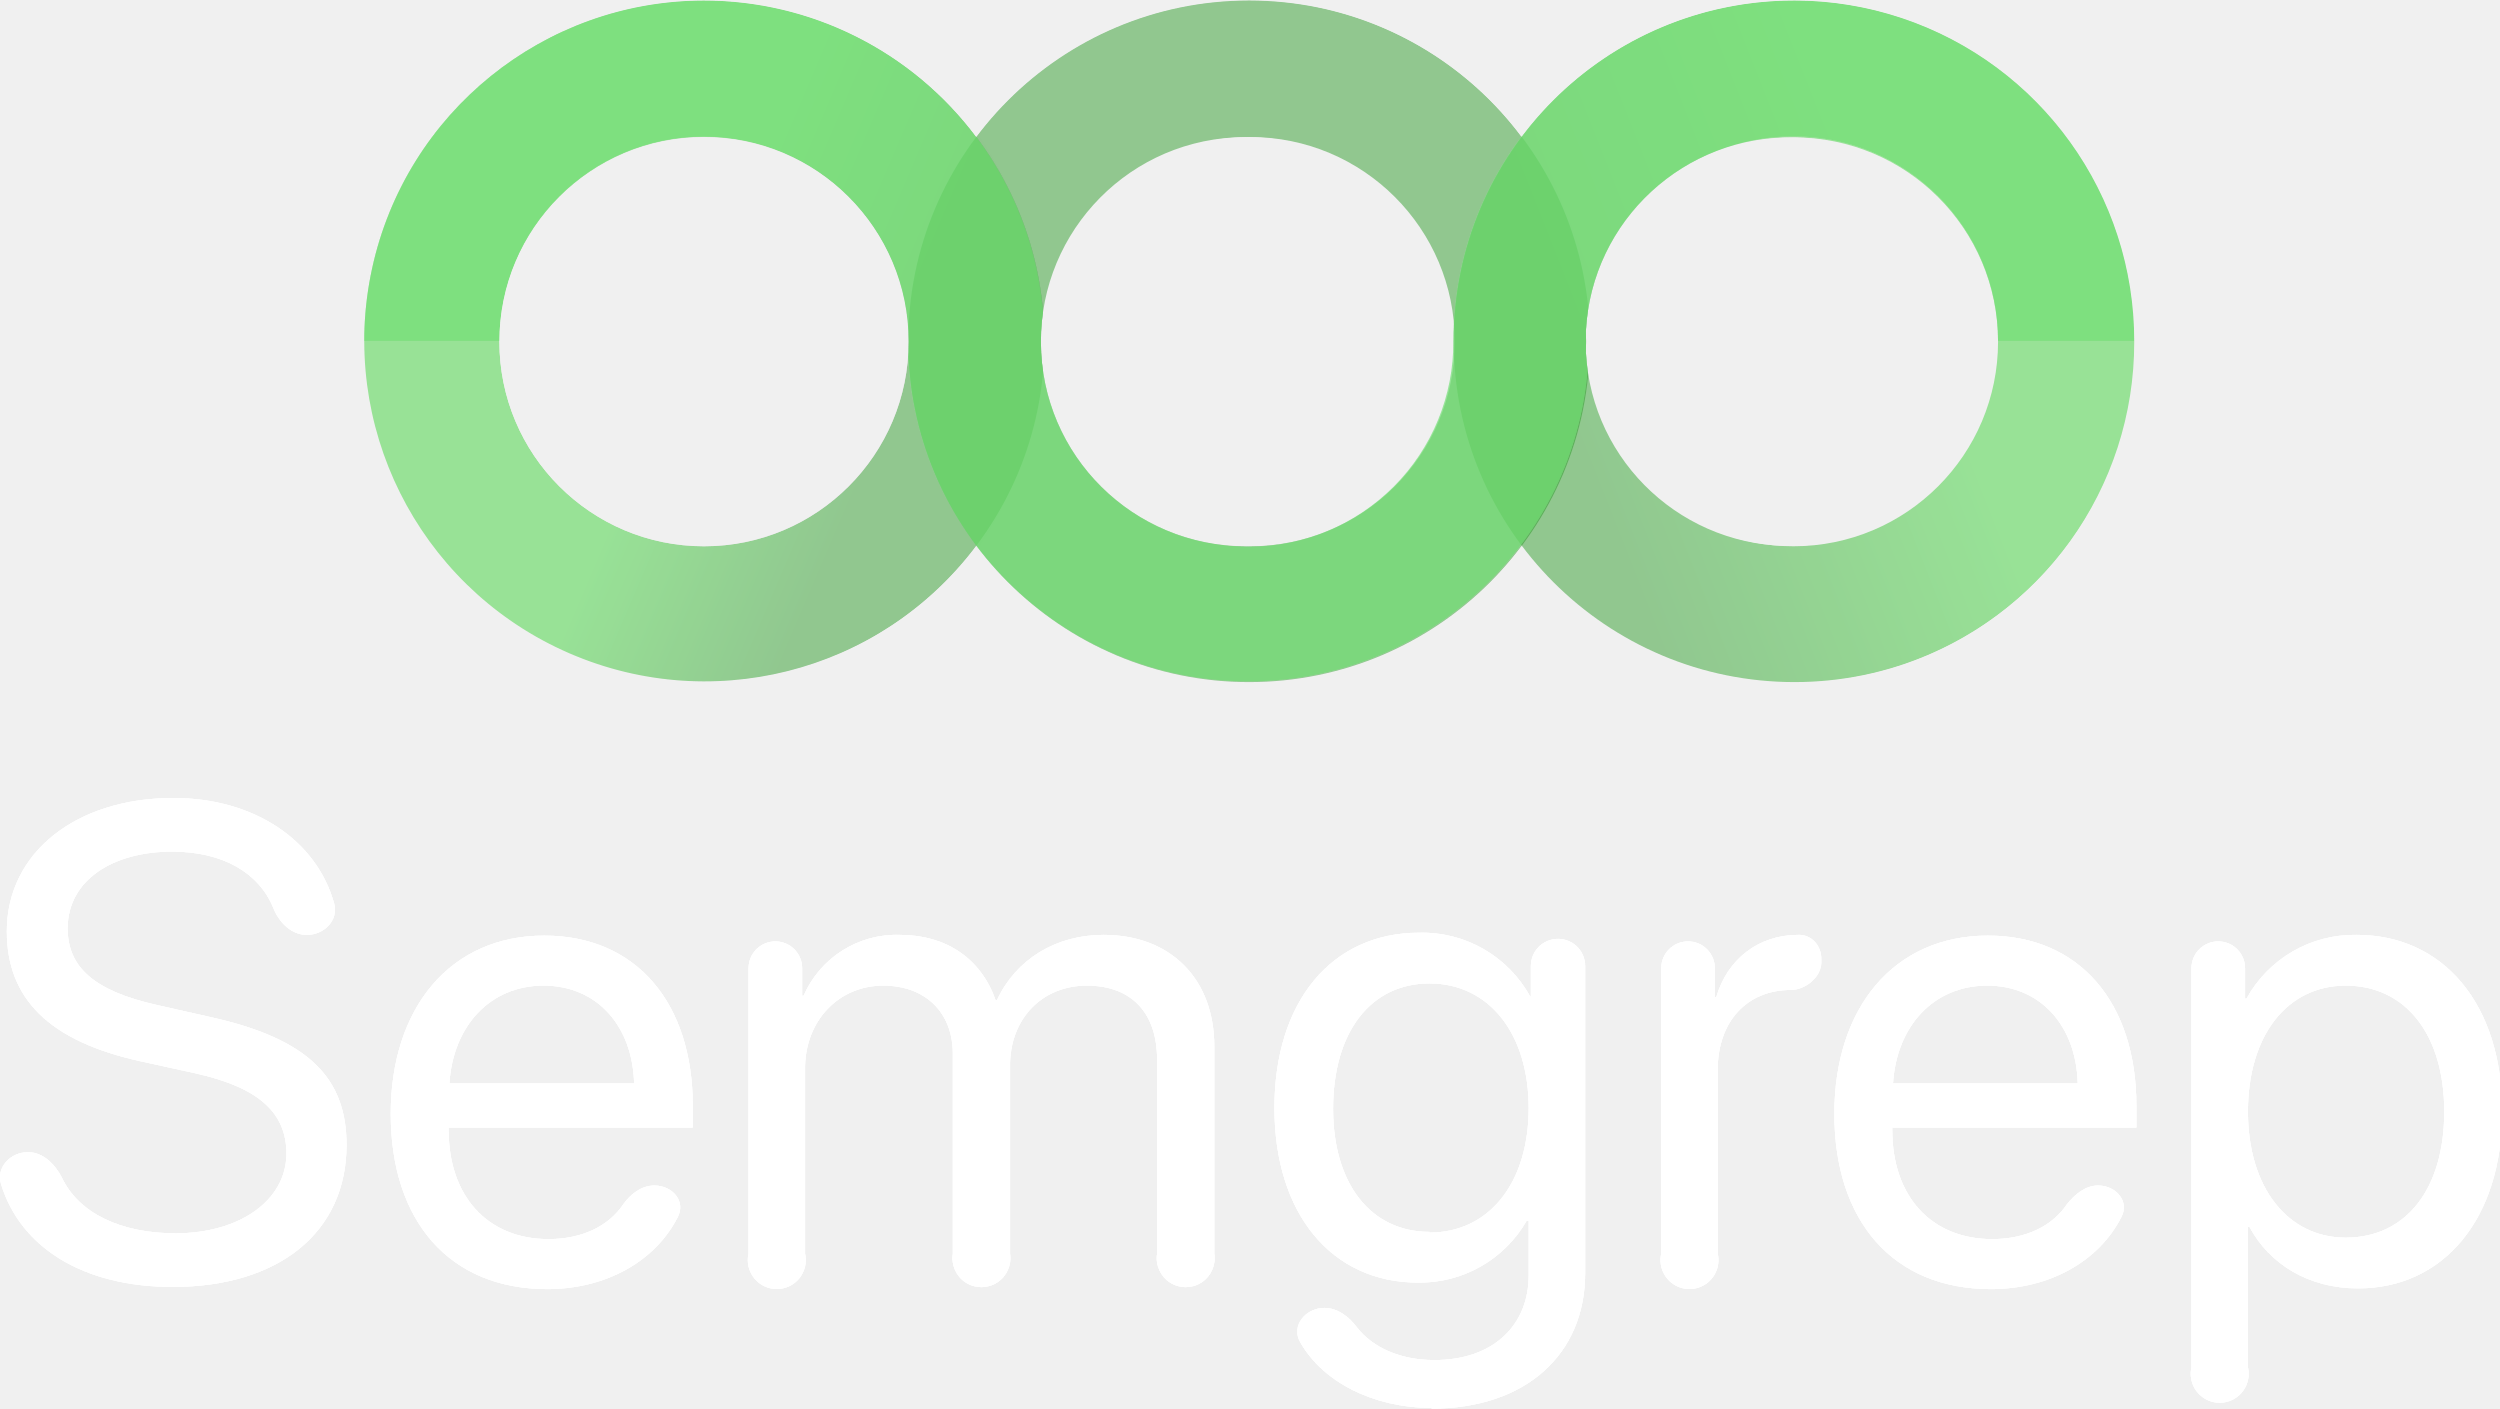
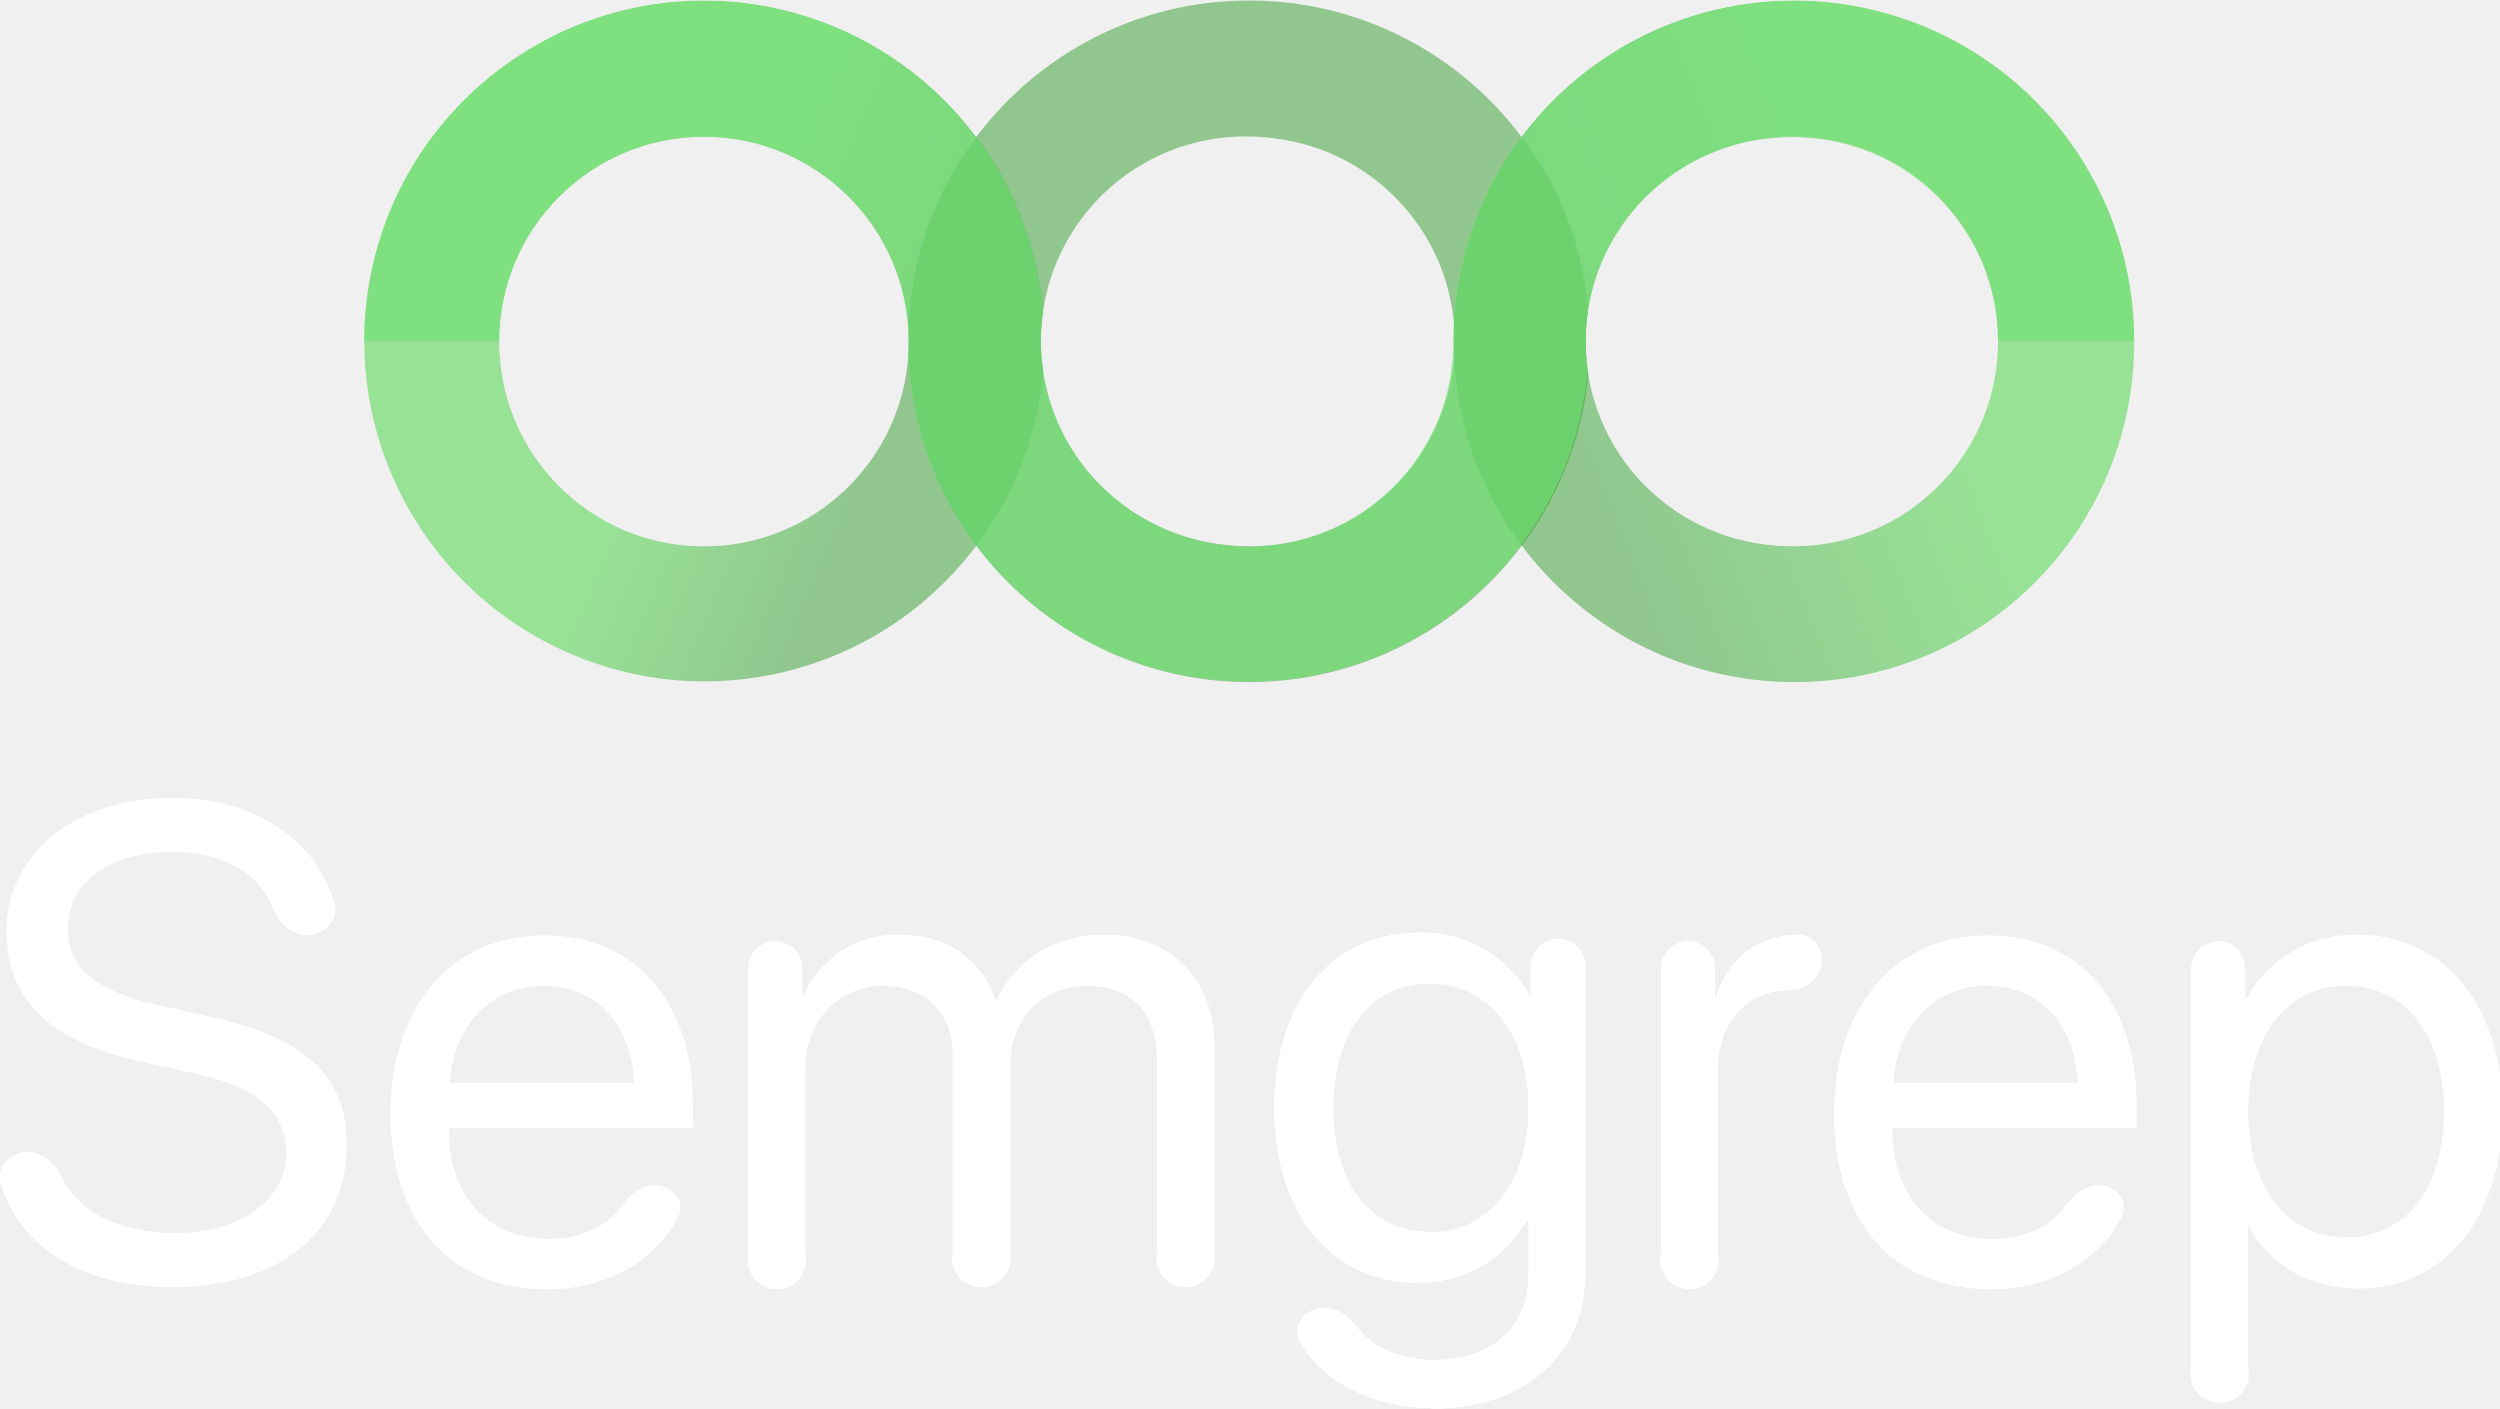
- <svg xmlns="http://www.w3.org/2000/svg" fill="none" version="1.1" viewBox="0 0 497 280" id="svg270">
-   <path d="m 69.6,47.1 a 28.25,28.25 0 1 0 56.5,0 28.25,28.25 0 0 0 -56.5,0 z M 97.8,0 a 47.05,47.05 0 1 0 0,94.1 47.05,47.05 0 0 0 0,-94.1 z" clip-rule="evenodd" fill="url(#c)" fill-rule="evenodd" id="path185" style="fill:url(#c);filter:url(#b)" transform="matrix(1.44,0,0,1.44,-0.947,0.096)" mask="url(#mask574)" />
-   <path d="m 220,47.1 a 28.25,28.25 0 1 0 56.5,0 28.2,28.2 0 0 0 -56.4,0 z M 248.4,0 a 47.05,47.05 0 1 0 0,94.1 47.05,47.05 0 0 0 0,-94.1 z" clip-rule="evenodd" fill="url(#d)" fill-rule="evenodd" id="path189" style="fill:url(#d)" transform="matrix(1.44,0,0,1.44,-0.947,0.096)" mask="url(#mask555)" />
-   <path d="m 145,47.1 a 28.25,28.25 0 1 0 56.5,0 28.25,28.25 0 0 0 -56.5,0 z M 173.1,0 a 47.05,47.05 0 1 0 0,94.1 47.05,47.05 0 0 0 0,-94.1 z" clip-rule="evenodd" fill="#1e961b" fill-rule="evenodd" id="path191" transform="matrix(1.44,0,0,1.44,-0.947,0.096)" mask="url(#mask549)" />
-   <path d="M 173,75.4 A 28.2,28.2 0 0 1 144.8,47 a 47,47 0 1 0 -94,0 h 18.8 a 28.2,28.2 0 1 1 56.4,0 47,47 0 1 0 94,0 28.25,28.25 0 1 1 56.5,0 h 18.8 a 47,47 0 1 0 -94,0 28.2,28.2 0 0 1 -28.3,28.4 z" fill="#f2f8ff" id="path193" transform="matrix(1.44,0,0,1.44,-0.947,0.096)" mask="url(#mask543)" />
-   <path d="M 173,75.4 A 28.2,28.2 0 0 1 144.8,47 a 47,47 0 1 0 -94,0 h 18.8 a 28.2,28.2 0 1 1 56.4,0 47,47 0 1 0 94,0 28.25,28.25 0 1 1 56.5,0 h 18.8 a 47,47 0 1 0 -94,0 28.2,28.2 0 0 1 -28.3,28.4 z" fill="#2ed02a" id="path195" transform="matrix(1.44,0,0,1.44,-0.947,0.096)" mask="url(#mask537)" />
-   <path d="m 5.533,229.056 c -3.456,0 -6.336,3.024 -5.328,6.336 3.888,12.672 16.416,20.448 34.128,20.448 21.024,0 34.56,-10.8 34.56,-28.224 0,-13.392 -7.632,-21.168 -27.36,-25.488 l -10.224,-2.304 c -12.96,-2.88 -17.856,-7.776 -17.856,-15.264 0,-9.648 9.072,-15.264 20.736,-15.264 10.08,0 17.28,4.176 20.16,11.232 1.152,2.88 3.6,5.328 6.624,5.328 3.456,0 6.336,-2.88 5.472,-6.192 -3.456,-12.528 -15.84,-21.024 -31.968,-21.024 -19.44,0 -33.12,10.944 -33.12,26.496 0,13.248 8.208,21.888 26.928,25.92 l 10.512,2.304 c 12.96,2.88 18.144,8.064 18.144,15.984 0,9.216 -9.216,15.84 -22.032,15.84 -10.944,0 -19.296,-4.032 -22.608,-11.088 -1.44,-2.736 -3.744,-5.04 -6.768,-5.04 z" fill="#0974d7" id="path199" style="stroke-width:1.44;fill:#ffffff;fill-opacity:1" />
-   <path d="m 5.533,229.056 c -3.456,0 -6.336,3.024 -5.328,6.336 3.888,12.672 16.416,20.448 34.128,20.448 21.024,0 34.56,-10.8 34.56,-28.224 0,-13.392 -7.632,-21.168 -27.36,-25.488 l -10.224,-2.304 c -12.96,-2.88 -17.856,-7.776 -17.856,-15.264 0,-9.648 9.072,-15.264 20.736,-15.264 10.08,0 17.28,4.176 20.16,11.232 1.152,2.88 3.6,5.328 6.624,5.328 3.456,0 6.336,-2.88 5.472,-6.192 -3.456,-12.528 -15.84,-21.024 -31.968,-21.024 -19.44,0 -33.12,10.944 -33.12,26.496 0,13.248 8.208,21.888 26.928,25.92 l 10.512,2.304 c 12.96,2.88 18.144,8.064 18.144,15.984 0,9.216 -9.216,15.84 -22.032,15.84 -10.944,0 -19.296,-4.032 -22.608,-11.088 -1.44,-2.736 -3.744,-5.04 -6.768,-5.04 z" fill="#f2f8ff" id="path201" style="stroke-width:1.44;fill:#ffffff;fill-opacity:1" />
-   <path d="m 5.533,229.056 c -3.456,0 -6.336,3.024 -5.328,6.336 3.888,12.672 16.416,20.448 34.128,20.448 21.024,0 34.56,-10.8 34.56,-28.224 0,-13.392 -7.632,-21.168 -27.36,-25.488 l -10.224,-2.304 c -12.96,-2.88 -17.856,-7.776 -17.856,-15.264 0,-9.648 9.072,-15.264 20.736,-15.264 10.08,0 17.28,4.176 20.16,11.232 1.152,2.88 3.6,5.328 6.624,5.328 3.456,0 6.336,-2.88 5.472,-6.192 -3.456,-12.528 -15.84,-21.024 -31.968,-21.024 -19.44,0 -33.12,10.944 -33.12,26.496 0,13.248 8.208,21.888 26.928,25.92 l 10.512,2.304 c 12.96,2.88 18.144,8.064 18.144,15.984 0,9.216 -9.216,15.84 -22.032,15.84 -10.944,0 -19.296,-4.032 -22.608,-11.088 -1.44,-2.736 -3.744,-5.04 -6.768,-5.04 z" fill="#29343d" id="path203" style="stroke-width:1.44;fill:#ffffff;fill-opacity:1" />
-   <path d="m 108.061,195.936 c 10.656,0 17.712,8.064 18,19.44 h -36.72 c 0.72,-11.376 8.064,-19.44 18.72,-19.44 z m 22.032,39.744 c -2.592,0 -4.752,1.728 -6.192,3.744 -2.88,4.32 -8.208,6.912 -14.832,6.912 -12.24,0 -19.872,-8.64 -19.872,-21.6 v -0.576 h 48.528 v -4.32 c 0,-20.448 -11.232,-33.84 -29.52,-33.84 -18.72,0 -30.528,14.4 -30.528,35.424 0,21.312 11.664,34.848 31.104,34.848 11.952,0 21.6,-5.76 25.92,-14.256 1.728,-3.168 -1.008,-6.336 -4.608,-6.336 z" fill="#0974d7" id="path205" style="stroke-width:1.44;fill:#ffffff;fill-opacity:1" />
-   <path d="m 108.061,195.936 c 10.656,0 17.712,8.064 18,19.44 h -36.72 c 0.72,-11.376 8.064,-19.44 18.72,-19.44 z m 22.032,39.744 c -2.592,0 -4.752,1.728 -6.192,3.744 -2.88,4.32 -8.208,6.912 -14.832,6.912 -12.24,0 -19.872,-8.64 -19.872,-21.6 v -0.576 h 48.528 v -4.32 c 0,-20.448 -11.232,-33.84 -29.52,-33.84 -18.72,0 -30.528,14.4 -30.528,35.424 0,21.312 11.664,34.848 31.104,34.848 11.952,0 21.6,-5.76 25.92,-14.256 1.728,-3.168 -1.008,-6.336 -4.608,-6.336 z" fill="#f2f8ff" id="path207" style="stroke-width:1.44;fill:#ffffff;fill-opacity:1" />
-   <path d="m 108.061,195.936 c 10.656,0 17.712,8.064 18,19.44 h -36.72 c 0.72,-11.376 8.064,-19.44 18.72,-19.44 z m 22.032,39.744 c -2.592,0 -4.752,1.728 -6.192,3.744 -2.88,4.32 -8.208,6.912 -14.832,6.912 -12.24,0 -19.872,-8.64 -19.872,-21.6 v -0.576 h 48.528 v -4.32 c 0,-20.448 -11.232,-33.84 -29.52,-33.84 -18.72,0 -30.528,14.4 -30.528,35.424 0,21.312 11.664,34.848 31.104,34.848 11.952,0 21.6,-5.76 25.92,-14.256 1.728,-3.168 -1.008,-6.336 -4.608,-6.336 z" fill="#29343d" id="path209" style="stroke-width:1.44;fill:#ffffff;fill-opacity:1" />
-   <path d="m 148.813,249.216 a 5.76,5.76 0 1 0 11.232,0 v -36.864 c 0,-9.36 6.624,-16.416 15.552,-16.416 8.352,0 13.824,5.328 13.824,13.536 v 39.744 a 5.76,5.76 0 1 0 11.376,0 v -37.44 c 0,-9.216 6.336,-15.84 15.264,-15.84 8.928,0 13.968,5.472 13.968,14.688 v 38.592 a 5.76,5.76 0 1 0 11.376,0 v -41.184 c 0,-13.392 -8.64,-22.176 -22.032,-22.176 -9.504,0 -17.424,4.896 -21.168,12.96 h -0.288 c -2.88,-8.208 -9.792,-12.96 -19.008,-12.96 a 20.16,20.16 0 0 0 -19.152,12.096 h -0.288 v -5.472 a 5.328,5.328 0 0 0 -10.656,0 z" fill="#0974d7" id="path211" style="stroke-width:1.44;fill:#ffffff;fill-opacity:1" />
-   <path d="m 148.813,249.216 a 5.76,5.76 0 1 0 11.232,0 v -36.864 c 0,-9.36 6.624,-16.416 15.552,-16.416 8.352,0 13.824,5.328 13.824,13.536 v 39.744 a 5.76,5.76 0 1 0 11.376,0 v -37.44 c 0,-9.216 6.336,-15.84 15.264,-15.84 8.928,0 13.968,5.472 13.968,14.688 v 38.592 a 5.76,5.76 0 1 0 11.376,0 v -41.184 c 0,-13.392 -8.64,-22.176 -22.032,-22.176 -9.504,0 -17.424,4.896 -21.168,12.96 h -0.288 c -2.88,-8.208 -9.792,-12.96 -19.008,-12.96 a 20.16,20.16 0 0 0 -19.152,12.096 h -0.288 v -5.472 a 5.328,5.328 0 0 0 -10.656,0 z" fill="#f2f8ff" id="path213" style="stroke-width:1.44;fill:#ffffff;fill-opacity:1" />
-   <path d="m 148.813,249.216 a 5.76,5.76 0 1 0 11.232,0 v -36.864 c 0,-9.36 6.624,-16.416 15.552,-16.416 8.352,0 13.824,5.328 13.824,13.536 v 39.744 a 5.76,5.76 0 1 0 11.376,0 v -37.44 c 0,-9.216 6.336,-15.84 15.264,-15.84 8.928,0 13.968,5.472 13.968,14.688 v 38.592 a 5.76,5.76 0 1 0 11.376,0 v -41.184 c 0,-13.392 -8.64,-22.176 -22.032,-22.176 -9.504,0 -17.424,4.896 -21.168,12.96 h -0.288 c -2.88,-8.208 -9.792,-12.96 -19.008,-12.96 a 20.16,20.16 0 0 0 -19.152,12.096 h -0.288 v -5.472 a 5.328,5.328 0 0 0 -10.656,0 z" fill="#29343d" id="path215" style="stroke-width:1.44;fill:#ffffff;fill-opacity:1" />
-   <path d="m 284.173,244.896 c -11.52,0 -19.152,-9.36 -19.152,-24.48 0,-15.264 7.488,-24.912 19.152,-24.912 11.808,0 19.728,9.936 19.728,24.768 0,14.976 -7.92,24.768 -19.728,24.768 z m 0.432,35.136 c 18.72,0 30.528,-10.8 30.528,-26.928 v -61.056 a 5.4,5.4 0 0 0 -10.8,0 v 6.048 h -0.144 a 24.48,24.48 0 0 0 -22.032,-12.672 c -17.424,0 -28.8,13.68 -28.8,34.848 0,21.024 11.376,34.704 28.512,34.704 a 24.48,24.48 0 0 0 21.6,-12.24 h 0.432 v 10.8 c 0,10.08 -7.2,16.848 -18.72,16.848 -6.768,0 -12.24,-2.448 -15.408,-6.48 -1.584,-2.16 -3.888,-3.888 -6.48,-3.888 -3.744,0 -6.768,3.6 -4.752,6.912 4.464,7.776 14.4,12.96 26.064,12.96 z" fill="#0974d7" id="path217" style="stroke-width:1.44;fill:#ffffff;fill-opacity:1" />
-   <path d="m 284.173,244.896 c -11.52,0 -19.152,-9.36 -19.152,-24.48 0,-15.264 7.488,-24.912 19.152,-24.912 11.808,0 19.728,9.936 19.728,24.768 0,14.976 -7.92,24.768 -19.728,24.768 z m 0.432,35.136 c 18.72,0 30.528,-10.8 30.528,-26.928 v -61.056 a 5.4,5.4 0 0 0 -10.8,0 v 6.048 h -0.144 a 24.48,24.48 0 0 0 -22.032,-12.672 c -17.424,0 -28.8,13.68 -28.8,34.848 0,21.024 11.376,34.704 28.512,34.704 a 24.48,24.48 0 0 0 21.6,-12.24 h 0.432 v 10.8 c 0,10.08 -7.2,16.848 -18.72,16.848 -6.768,0 -12.24,-2.448 -15.408,-6.48 -1.584,-2.16 -3.888,-3.888 -6.48,-3.888 -3.744,0 -6.768,3.6 -4.752,6.912 4.464,7.776 14.4,12.96 26.064,12.96 z" fill="#f2f8ff" id="path219" style="stroke-width:1.44;fill:#ffffff;fill-opacity:1" />
-   <path d="m 284.173,244.896 c -11.52,0 -19.152,-9.36 -19.152,-24.48 0,-15.264 7.488,-24.912 19.152,-24.912 11.808,0 19.728,9.936 19.728,24.768 0,14.976 -7.92,24.768 -19.728,24.768 z m 0.432,35.136 c 18.72,0 30.528,-10.8 30.528,-26.928 v -61.056 a 5.4,5.4 0 0 0 -10.8,0 v 6.048 h -0.144 a 24.48,24.48 0 0 0 -22.032,-12.672 c -17.424,0 -28.8,13.68 -28.8,34.848 0,21.024 11.376,34.704 28.512,34.704 a 24.48,24.48 0 0 0 21.6,-12.24 h 0.432 v 10.8 c 0,10.08 -7.2,16.848 -18.72,16.848 -6.768,0 -12.24,-2.448 -15.408,-6.48 -1.584,-2.16 -3.888,-3.888 -6.48,-3.888 -3.744,0 -6.768,3.6 -4.752,6.912 4.464,7.776 14.4,12.96 26.064,12.96 z" fill="#29343d" id="path221" style="stroke-width:1.44;fill:#ffffff;fill-opacity:1" />
-   <path d="m 330.253,249.216 a 5.76,5.76 0 1 0 11.232,0 V 212.64 c 0,-9.504 5.76,-15.84 14.544,-15.84 2.88,0 6.048,-2.592 6.048,-5.472 v -0.72 c 0,-2.448 -1.728,-4.608 -4.176,-4.752 h -0.432 c -7.92,0 -14.112,4.896 -16.272,12.384 h -0.288 v -5.76 a 5.328,5.328 0 0 0 -10.656,0 z" fill="#0974d7" id="path223" style="stroke-width:1.44;fill:#ffffff;fill-opacity:1" />
-   <path d="m 330.253,249.216 a 5.76,5.76 0 1 0 11.232,0 V 212.64 c 0,-9.504 5.76,-15.84 14.544,-15.84 2.88,0 6.048,-2.592 6.048,-5.472 v -0.72 c 0,-2.448 -1.728,-4.608 -4.176,-4.752 h -0.432 c -7.92,0 -14.112,4.896 -16.272,12.384 h -0.288 v -5.76 a 5.328,5.328 0 0 0 -10.656,0 z" fill="#f2f8ff" id="path225" style="stroke-width:1.44;fill:#ffffff;fill-opacity:1" />
-   <path d="m 330.253,249.216 a 5.76,5.76 0 1 0 11.232,0 V 212.64 c 0,-9.504 5.76,-15.84 14.544,-15.84 2.88,0 6.048,-2.592 6.048,-5.472 v -0.72 c 0,-2.448 -1.728,-4.608 -4.176,-4.752 h -0.432 c -7.92,0 -14.112,4.896 -16.272,12.384 h -0.288 v -5.76 a 5.328,5.328 0 0 0 -10.656,0 z" fill="#29343d" id="path227" style="stroke-width:1.44;fill:#ffffff;fill-opacity:1" />
-   <path d="m 395.053,195.936 c 10.656,0 17.712,8.064 18,19.44 h -36.72 c 0.72,-11.376 8.064,-19.44 18.72,-19.44 z m 22.032,39.744 c -2.448,0 -4.608,1.728 -6.192,3.744 -2.88,4.32 -8.208,6.912 -14.832,6.912 -12.24,0 -19.872,-8.64 -19.872,-21.6 v -0.576 h 48.528 v -4.32 c 0,-20.448 -11.232,-33.84 -29.52,-33.84 -18.72,0 -30.528,14.4 -30.528,35.424 0,21.312 11.664,34.848 31.104,34.848 11.952,0 21.6,-5.76 25.92,-14.256 1.728,-3.168 -1.008,-6.336 -4.608,-6.336 z" fill="#0974d7" id="path229" style="stroke-width:1.44;fill:#ffffff;fill-opacity:1" />
-   <path d="m 395.053,195.936 c 10.656,0 17.712,8.064 18,19.44 h -36.72 c 0.72,-11.376 8.064,-19.44 18.72,-19.44 z m 22.032,39.744 c -2.448,0 -4.608,1.728 -6.192,3.744 -2.88,4.32 -8.208,6.912 -14.832,6.912 -12.24,0 -19.872,-8.64 -19.872,-21.6 v -0.576 h 48.528 v -4.32 c 0,-20.448 -11.232,-33.84 -29.52,-33.84 -18.72,0 -30.528,14.4 -30.528,35.424 0,21.312 11.664,34.848 31.104,34.848 11.952,0 21.6,-5.76 25.92,-14.256 1.728,-3.168 -1.008,-6.336 -4.608,-6.336 z" fill="#f2f8ff" id="path231" style="stroke-width:1.44;fill:#ffffff;fill-opacity:1" />
-   <path d="m 395.053,195.936 c 10.656,0 17.712,8.064 18,19.44 h -36.72 c 0.72,-11.376 8.064,-19.44 18.72,-19.44 z m 22.032,39.744 c -2.448,0 -4.608,1.728 -6.192,3.744 -2.88,4.32 -8.208,6.912 -14.832,6.912 -12.24,0 -19.872,-8.64 -19.872,-21.6 v -0.576 h 48.528 v -4.32 c 0,-20.448 -11.232,-33.84 -29.52,-33.84 -18.72,0 -30.528,14.4 -30.528,35.424 0,21.312 11.664,34.848 31.104,34.848 11.952,0 21.6,-5.76 25.92,-14.256 1.728,-3.168 -1.008,-6.336 -4.608,-6.336 z" fill="#29343d" id="path233" style="stroke-width:1.44;fill:#ffffff;fill-opacity:1" />
-   <path d="m 468.493,185.856 a 24.48,24.48 0 0 0 -21.888,12.672 h -0.288 v -6.048 a 5.328,5.328 0 1 0 -10.656,0 v 79.344 a 5.76,5.76 0 1 0 11.232,0 v -27.936 h 0.288 c 4.032,7.488 11.808,12.24 21.6,12.24 16.992,0 28.656,-13.824 28.656,-35.136 0,-21.312 -11.664,-35.136 -28.944,-35.136 z m -2.16,60.192 c -11.52,0 -19.44,-9.936 -19.44,-25.056 0,-15.12 7.776,-25.056 19.44,-25.056 11.952,0 19.584,9.792 19.584,25.056 0,15.408 -7.632,25.056 -19.584,25.056 z" fill="#0974d7" id="path235" style="stroke-width:1.44;fill:#ffffff;fill-opacity:1" />
-   <path d="m 468.493,185.856 a 24.48,24.48 0 0 0 -21.888,12.672 h -0.288 v -6.048 a 5.328,5.328 0 1 0 -10.656,0 v 79.344 a 5.76,5.76 0 1 0 11.232,0 v -27.936 h 0.288 c 4.032,7.488 11.808,12.24 21.6,12.24 16.992,0 28.656,-13.824 28.656,-35.136 0,-21.312 -11.664,-35.136 -28.944,-35.136 z m -2.16,60.192 c -11.52,0 -19.44,-9.936 -19.44,-25.056 0,-15.12 7.776,-25.056 19.44,-25.056 11.952,0 19.584,9.792 19.584,25.056 0,15.408 -7.632,25.056 -19.584,25.056 z" fill="#f2f8ff" id="path237" style="stroke-width:1.44;fill:#ffffff;fill-opacity:1" />
-   <path d="m 468.493,185.856 a 24.48,24.48 0 0 0 -21.888,12.672 h -0.288 v -6.048 a 5.328,5.328 0 1 0 -10.656,0 v 79.344 a 5.76,5.76 0 1 0 11.232,0 v -27.936 h 0.288 c 4.032,7.488 11.808,12.24 21.6,12.24 16.992,0 28.656,-13.824 28.656,-35.136 0,-21.312 -11.664,-35.136 -28.944,-35.136 z m -2.16,60.192 c -11.52,0 -19.44,-9.936 -19.44,-25.056 0,-15.12 7.776,-25.056 19.44,-25.056 11.952,0 19.584,9.792 19.584,25.056 0,15.408 -7.632,25.056 -19.584,25.056 z" fill="#29343d" id="path239" style="stroke-width:1.44;fill:#ffffff;fill-opacity:1" />
-   <defs id="defs268">
-     <linearGradient id="c" x1="75.6" x2="165" y1="20" y2="58.2" gradientUnits="userSpaceOnUse">
-       <stop stop-color="#2ED02A" offset=".3" id="stop243" />
-       <stop stop-color="#1E961B" offset=".6" id="stop245" />
+ <svg xmlns="http://www.w3.org/2000/svg" xmlns:xlink="http://www.w3.org/1999/xlink" fill="none" viewBox="0 0 497 280">
+   <defs>
+     <path id="i" fill="#fff" d="M5.533 229.056c-3.456 0-6.336 3.024-5.328 6.336 3.888 12.672 16.416 20.448 34.128 20.448 21.024 0 34.56-10.8 34.56-28.224 0-13.392-7.632-21.168-27.36-25.488l-10.224-2.304c-12.96-2.88-17.856-7.776-17.856-15.264 0-9.648 9.072-15.264 20.736-15.264 10.08 0 17.28 4.176 20.16 11.232 1.152 2.88 3.6 5.328 6.624 5.328 3.456 0 6.336-2.88 5.472-6.192-3.456-12.528-15.84-21.024-31.968-21.024-19.44 0-33.12 10.944-33.12 26.496 0 13.248 8.208 21.888 26.928 25.92l10.512 2.304c12.96 2.88 18.144 8.064 18.144 15.984 0 9.216-9.216 15.84-22.032 15.84-10.944 0-19.296-4.032-22.608-11.088-1.44-2.736-3.744-5.04-6.768-5.04z" />
+     <path id="j" fill="#fff" d="M468.493 185.856a24.48 24.48 0 0 0-21.888 12.672h-.288v-6.048a5.328 5.328 0 1 0-10.656 0v79.344a5.76 5.76 0 1 0 11.232 0v-27.936h.288c4.032 7.488 11.808 12.24 21.6 12.24 16.992 0 28.656-13.824 28.656-35.136 0-21.312-11.664-35.136-28.944-35.136zm-2.16 60.192c-11.52 0-19.44-9.936-19.44-25.056 0-15.12 7.776-25.056 19.44-25.056 11.952 0 19.584 9.792 19.584 25.056 0 15.408-7.632 25.056-19.584 25.056z" />
+     <path id="k" fill="#1e961b" fill-rule="evenodd" stroke-width="1.44" d="M97.8 0a47 47 0 1 0 37.6 75.4 47 47 0 0 0 75.3 0 47 47 0 0 0 84.6-28.3 47 47 0 0 0-84.6-28.3 47 47 0 0 0-75.3 0A47 47 0 0 0 97.8 0ZM69.6 47.1a28.25 28.25 0 1 0 56.5 0 28.25 28.25 0 0 0-56.5 0zm150 1.5a50.7 50.7 0 0 0 0-3 28.2 28.2 0 1 1 0 3zm-18.8-3a28.24 28.24 0 1 0-56.4 3 28.24 28.24 0 0 0 56.4-3z" clip-rule="evenodd" />
+   </defs>
+   <path fill="url(#a)" fill-rule="evenodd" d="M69.6 47.1a28.25 28.25 0 1 0 56.5 0 28.25 28.25 0 0 0-56.5 0zM97.8 0a47.05 47.05 0 1 0 0 94.1 47.05 47.05 0 0 0 0-94.1z" clip-rule="evenodd" filter="url(#b)" mask="url(#c)" transform="matrix(1.44 0 0 1.44 -.947 .096)" />
+   <path fill="url(#d)" fill-rule="evenodd" d="M220 47.1a28.25 28.25 0 1 0 56.5 0 28.2 28.2 0 0 0-56.4 0zM248.4 0a47.05 47.05 0 1 0 0 94.1 47.05 47.05 0 0 0 0-94.1z" clip-rule="evenodd" mask="url(#e)" transform="matrix(1.44 0 0 1.44 -.947 .096)" />
+   <path fill="#1e961b" fill-rule="evenodd" d="M145 47.1a28.25 28.25 0 1 0 56.5 0 28.25 28.25 0 0 0-56.5 0zM173.1 0a47.05 47.05 0 1 0 0 94.1 47.05 47.05 0 0 0 0-94.1z" clip-rule="evenodd" mask="url(#f)" transform="matrix(1.44 0 0 1.44 -.947 .096)" />
+   <path fill="#f2f8ff" d="M173 75.4A28.2 28.2 0 0 1 144.8 47a47 47 0 1 0-94 0h18.8a28.2 28.2 0 1 1 56.4 0 47 47 0 1 0 94 0 28.25 28.25 0 1 1 56.5 0h18.8a47 47 0 1 0-94 0A28.2 28.2 0 0 1 173 75.4z" mask="url(#g)" transform="matrix(1.44 0 0 1.44 -.947 .096)" />
+   <path fill="#2ed02a" d="M173 75.4A28.2 28.2 0 0 1 144.8 47a47 47 0 1 0-94 0h18.8a28.2 28.2 0 1 1 56.4 0 47 47 0 1 0 94 0 28.25 28.25 0 1 1 56.5 0h18.8a47 47 0 1 0-94 0A28.2 28.2 0 0 1 173 75.4z" mask="url(#h)" transform="matrix(1.44 0 0 1.44 -.947 .096)" />
+   <use xlink:href="#i" />
+   <use xlink:href="#i" />
+   <path fill="#fff" d="M5.533 229.056c-3.456 0-6.336 3.024-5.328 6.336 3.888 12.672 16.416 20.448 34.128 20.448 21.024 0 34.56-10.8 34.56-28.224 0-13.392-7.632-21.168-27.36-25.488l-10.224-2.304c-12.96-2.88-17.856-7.776-17.856-15.264 0-9.648 9.072-15.264 20.736-15.264 10.08 0 17.28 4.176 20.16 11.232 1.152 2.88 3.6 5.328 6.624 5.328 3.456 0 6.336-2.88 5.472-6.192-3.456-12.528-15.84-21.024-31.968-21.024-19.44 0-33.12 10.944-33.12 26.496 0 13.248 8.208 21.888 26.928 25.92l10.512 2.304c12.96 2.88 18.144 8.064 18.144 15.984 0 9.216-9.216 15.84-22.032 15.84-10.944 0-19.296-4.032-22.608-11.088-1.44-2.736-3.744-5.04-6.768-5.04zm102.528-33.12c10.656 0 17.712 8.064 18 19.44h-36.72c.72-11.376 8.064-19.44 18.72-19.44zm22.032 39.744c-2.592 0-4.752 1.728-6.192 3.744-2.88 4.32-8.208 6.912-14.832 6.912-12.24 0-19.872-8.64-19.872-21.6v-.576h48.528v-4.32c0-20.448-11.232-33.84-29.52-33.84-18.72 0-30.528 14.4-30.528 35.424 0 21.312 11.664 34.848 31.104 34.848 11.952 0 21.6-5.76 25.92-14.256 1.728-3.168-1.008-6.336-4.608-6.336z" />
+   <path fill="#fff" d="M108.061 195.936c10.656 0 17.712 8.064 18 19.44h-36.72c.72-11.376 8.064-19.44 18.72-19.44zm22.032 39.744c-2.592 0-4.752 1.728-6.192 3.744-2.88 4.32-8.208 6.912-14.832 6.912-12.24 0-19.872-8.64-19.872-21.6v-.576h48.528v-4.32c0-20.448-11.232-33.84-29.52-33.84-18.72 0-30.528 14.4-30.528 35.424 0 21.312 11.664 34.848 31.104 34.848 11.952 0 21.6-5.76 25.92-14.256 1.728-3.168-1.008-6.336-4.608-6.336z" />
+   <path fill="#fff" d="M108.061 195.936c10.656 0 17.712 8.064 18 19.44h-36.72c.72-11.376 8.064-19.44 18.72-19.44zm22.032 39.744c-2.592 0-4.752 1.728-6.192 3.744-2.88 4.32-8.208 6.912-14.832 6.912-12.24 0-19.872-8.64-19.872-21.6v-.576h48.528v-4.32c0-20.448-11.232-33.84-29.52-33.84-18.72 0-30.528 14.4-30.528 35.424 0 21.312 11.664 34.848 31.104 34.848 11.952 0 21.6-5.76 25.92-14.256 1.728-3.168-1.008-6.336-4.608-6.336zm18.72 13.536a5.76 5.76 0 1 0 11.232 0v-36.864c0-9.36 6.624-16.416 15.552-16.416 8.352 0 13.824 5.328 13.824 13.536v39.744a5.76 5.76 0 1 0 11.376 0v-37.44c0-9.216 6.336-15.84 15.264-15.84 8.928 0 13.968 5.472 13.968 14.688v38.592a5.76 5.76 0 1 0 11.376 0v-41.184c0-13.392-8.64-22.176-22.032-22.176-9.504 0-17.424 4.896-21.168 12.96h-.288c-2.88-8.208-9.792-12.96-19.008-12.96a20.16 20.16 0 0 0-19.152 12.096h-.288v-5.472a5.328 5.328 0 0 0-10.656 0z" />
+   <path fill="#fff" d="M148.813 249.216a5.76 5.76 0 1 0 11.232 0v-36.864c0-9.36 6.624-16.416 15.552-16.416 8.352 0 13.824 5.328 13.824 13.536v39.744a5.76 5.76 0 1 0 11.376 0v-37.44c0-9.216 6.336-15.84 15.264-15.84 8.928 0 13.968 5.472 13.968 14.688v38.592a5.76 5.76 0 1 0 11.376 0v-41.184c0-13.392-8.64-22.176-22.032-22.176-9.504 0-17.424 4.896-21.168 12.96h-.288c-2.88-8.208-9.792-12.96-19.008-12.96a20.16 20.16 0 0 0-19.152 12.096h-.288v-5.472a5.328 5.328 0 0 0-10.656 0z" />
+   <path fill="#fff" d="M148.813 249.216a5.76 5.76 0 1 0 11.232 0v-36.864c0-9.36 6.624-16.416 15.552-16.416 8.352 0 13.824 5.328 13.824 13.536v39.744a5.76 5.76 0 1 0 11.376 0v-37.44c0-9.216 6.336-15.84 15.264-15.84 8.928 0 13.968 5.472 13.968 14.688v38.592a5.76 5.76 0 1 0 11.376 0v-41.184c0-13.392-8.64-22.176-22.032-22.176-9.504 0-17.424 4.896-21.168 12.96h-.288c-2.88-8.208-9.792-12.96-19.008-12.96a20.16 20.16 0 0 0-19.152 12.096h-.288v-5.472a5.328 5.328 0 0 0-10.656 0zm135.36-4.32c-11.52 0-19.152-9.36-19.152-24.48 0-15.264 7.488-24.912 19.152-24.912 11.808 0 19.728 9.936 19.728 24.768 0 14.976-7.92 24.768-19.728 24.768zm.432 35.136c18.72 0 30.528-10.8 30.528-26.928v-61.056a5.4 5.4 0 0 0-10.8 0v6.048h-.144a24.48 24.48 0 0 0-22.032-12.672c-17.424 0-28.8 13.68-28.8 34.848 0 21.024 11.376 34.704 28.512 34.704a24.48 24.48 0 0 0 21.6-12.24h.432v10.8c0 10.08-7.2 16.848-18.72 16.848-6.768 0-12.24-2.448-15.408-6.48-1.584-2.16-3.888-3.888-6.48-3.888-3.744 0-6.768 3.6-4.752 6.912 4.464 7.776 14.4 12.96 26.064 12.96z" />
+   <path fill="#fff" d="M284.173 244.896c-11.52 0-19.152-9.36-19.152-24.48 0-15.264 7.488-24.912 19.152-24.912 11.808 0 19.728 9.936 19.728 24.768 0 14.976-7.92 24.768-19.728 24.768zm.432 35.136c18.72 0 30.528-10.8 30.528-26.928v-61.056a5.4 5.4 0 0 0-10.8 0v6.048h-.144a24.48 24.48 0 0 0-22.032-12.672c-17.424 0-28.8 13.68-28.8 34.848 0 21.024 11.376 34.704 28.512 34.704a24.48 24.48 0 0 0 21.6-12.24h.432v10.8c0 10.08-7.2 16.848-18.72 16.848-6.768 0-12.24-2.448-15.408-6.48-1.584-2.16-3.888-3.888-6.48-3.888-3.744 0-6.768 3.6-4.752 6.912 4.464 7.776 14.4 12.96 26.064 12.96z" />
+   <path fill="#fff" d="M284.173 244.896c-11.52 0-19.152-9.36-19.152-24.48 0-15.264 7.488-24.912 19.152-24.912 11.808 0 19.728 9.936 19.728 24.768 0 14.976-7.92 24.768-19.728 24.768zm.432 35.136c18.72 0 30.528-10.8 30.528-26.928v-61.056a5.4 5.4 0 0 0-10.8 0v6.048h-.144a24.48 24.48 0 0 0-22.032-12.672c-17.424 0-28.8 13.68-28.8 34.848 0 21.024 11.376 34.704 28.512 34.704a24.48 24.48 0 0 0 21.6-12.24h.432v10.8c0 10.08-7.2 16.848-18.72 16.848-6.768 0-12.24-2.448-15.408-6.48-1.584-2.16-3.888-3.888-6.48-3.888-3.744 0-6.768 3.6-4.752 6.912 4.464 7.776 14.4 12.96 26.064 12.96zm45.648-30.816a5.76 5.76 0 1 0 11.232 0V212.64c0-9.504 5.76-15.84 14.544-15.84 2.88 0 6.048-2.592 6.048-5.472v-.72c0-2.448-1.728-4.608-4.176-4.752h-.432c-7.92 0-14.112 4.896-16.272 12.384h-.288v-5.76a5.328 5.328 0 0 0-10.656 0z" />
+   <path fill="#fff" d="M330.253 249.216a5.76 5.76 0 1 0 11.232 0V212.64c0-9.504 5.76-15.84 14.544-15.84 2.88 0 6.048-2.592 6.048-5.472v-.72c0-2.448-1.728-4.608-4.176-4.752h-.432c-7.92 0-14.112 4.896-16.272 12.384h-.288v-5.76a5.328 5.328 0 0 0-10.656 0z" />
+   <path fill="#fff" d="M330.253 249.216a5.76 5.76 0 1 0 11.232 0V212.64c0-9.504 5.76-15.84 14.544-15.84 2.88 0 6.048-2.592 6.048-5.472v-.72c0-2.448-1.728-4.608-4.176-4.752h-.432c-7.92 0-14.112 4.896-16.272 12.384h-.288v-5.76a5.328 5.328 0 0 0-10.656 0zm64.8-53.28c10.656 0 17.712 8.064 18 19.44h-36.72c.72-11.376 8.064-19.44 18.72-19.44zm22.032 39.744c-2.448 0-4.608 1.728-6.192 3.744-2.88 4.32-8.208 6.912-14.832 6.912-12.24 0-19.872-8.64-19.872-21.6v-.576h48.528v-4.32c0-20.448-11.232-33.84-29.52-33.84-18.72 0-30.528 14.4-30.528 35.424 0 21.312 11.664 34.848 31.104 34.848 11.952 0 21.6-5.76 25.92-14.256 1.728-3.168-1.008-6.336-4.608-6.336z" />
+   <path fill="#fff" d="M395.053 195.936c10.656 0 17.712 8.064 18 19.44h-36.72c.72-11.376 8.064-19.44 18.72-19.44zm22.032 39.744c-2.448 0-4.608 1.728-6.192 3.744-2.88 4.32-8.208 6.912-14.832 6.912-12.24 0-19.872-8.64-19.872-21.6v-.576h48.528v-4.32c0-20.448-11.232-33.84-29.52-33.84-18.72 0-30.528 14.4-30.528 35.424 0 21.312 11.664 34.848 31.104 34.848 11.952 0 21.6-5.76 25.92-14.256 1.728-3.168-1.008-6.336-4.608-6.336z" />
+   <path fill="#fff" d="M395.053 195.936c10.656 0 17.712 8.064 18 19.44h-36.72c.72-11.376 8.064-19.44 18.72-19.44zm22.032 39.744c-2.448 0-4.608 1.728-6.192 3.744-2.88 4.32-8.208 6.912-14.832 6.912-12.24 0-19.872-8.64-19.872-21.6v-.576h48.528v-4.32c0-20.448-11.232-33.84-29.52-33.84-18.72 0-30.528 14.4-30.528 35.424 0 21.312 11.664 34.848 31.104 34.848 11.952 0 21.6-5.76 25.92-14.256 1.728-3.168-1.008-6.336-4.608-6.336zm51.408-49.824a24.48 24.48 0 0 0-21.888 12.672h-.288v-6.048a5.328 5.328 0 1 0-10.656 0v79.344a5.76 5.76 0 1 0 11.232 0v-27.936h.288c4.032 7.488 11.808 12.24 21.6 12.24 16.992 0 28.656-13.824 28.656-35.136 0-21.312-11.664-35.136-28.944-35.136zm-2.16 60.192c-11.52 0-19.44-9.936-19.44-25.056 0-15.12 7.776-25.056 19.44-25.056 11.952 0 19.584 9.792 19.584 25.056 0 15.408-7.632 25.056-19.584 25.056z" />
+   <use xlink:href="#j" />
+   <use xlink:href="#j" />
+   <defs>
+     <mask id="h" maskUnits="userSpaceOnUse">
+       <use xlink:href="#k" fill-rule="evenodd" stroke-width="1.44" clip-rule="evenodd" />
+     </mask>
+     <mask id="g" maskUnits="userSpaceOnUse">
+       <use xlink:href="#k" fill-rule="evenodd" stroke-width="1.44" clip-rule="evenodd" />
+     </mask>
+     <mask id="f" maskUnits="userSpaceOnUse">
+       <use xlink:href="#k" fill-rule="evenodd" stroke-width="1.44" clip-rule="evenodd" />
+     </mask>
+     <mask id="e" maskUnits="userSpaceOnUse">
+       <use xlink:href="#k" fill-rule="evenodd" stroke-width="1.44" clip-rule="evenodd" />
+     </mask>
+     <mask id="c" maskUnits="userSpaceOnUse">
+       <use xlink:href="#k" fill-rule="evenodd" stroke-width="1.44" clip-rule="evenodd" />
+     </mask>
+     <linearGradient id="a" x1="75.6" x2="165" y1="20" y2="58.2" gradientUnits="userSpaceOnUse">
+       <stop offset=".3" stop-color="#2ED02A" />
+       <stop offset=".6" stop-color="#1E961B" />
    </linearGradient>
    <linearGradient id="d" x1="291" x2="199" y1="28.2" y2="64.5" gradientUnits="userSpaceOnUse">
-       <stop stop-color="#2ED02A" offset=".3" id="stop248" />
-       <stop stop-color="#1E961B" offset=".8" id="stop250" />
+       <stop offset=".3" stop-color="#2ED02A" />
+       <stop offset=".8" stop-color="#1E961B" />
    </linearGradient>
-     <filter id="b" x="42.8" y="-4" width="102" height="102" color-interpolation-filters="sRGB" filterUnits="userSpaceOnUse">
-       <feFlood flood-opacity="0" result="BackgroundImageFix" id="feFlood253" />
-       <feColorMatrix in="SourceAlpha" values="0 0 0 0 0 0 0 0 0 0 0 0 0 0 0 0 0 0 127 0" id="feColorMatrix255" />
-       <feOffset dx="-4" id="feOffset257" />
-       <feGaussianBlur stdDeviation="2" id="feGaussianBlur259" />
-       <feColorMatrix values="0 0 0 0 0 0 0 0 0 0 0 0 0 0 0 0 0 0 0.23 0" id="feColorMatrix261" />
-       <feBlend in2="BackgroundImageFix" result="effect1_dropShadow" id="feBlend263" />
-       <feBlend in="SourceGraphic" in2="effect1_dropShadow" result="shape" id="feBlend265" />
+     <filter id="b" width="102" height="102" x="42.8" y="-4" color-interpolation-filters="sRGB" filterUnits="userSpaceOnUse">
+       <feFlood flood-opacity="0" result="BackgroundImageFix" />
+       <feColorMatrix in="SourceAlpha" values="0 0 0 0 0 0 0 0 0 0 0 0 0 0 0 0 0 0 127 0" />
+       <feOffset dx="-4" />
+       <feGaussianBlur stdDeviation="2" />
+       <feColorMatrix values="0 0 0 0 0 0 0 0 0 0 0 0 0 0 0 0 0 0 0.23 0" />
+       <feBlend in2="BackgroundImageFix" result="effect1_dropShadow" />
+       <feBlend in="SourceGraphic" in2="effect1_dropShadow" result="shape" />
    </filter>
-     <mask maskUnits="userSpaceOnUse" id="mask537">
-       <g id="g541" transform="matrix(0.6944444,0,0,0.6944444,0.6576389,-0.06666667)">
-         <path d="m 139.885,0.096 a 67.68,67.68 0 1 0 54.144,108.576 67.68,67.68 0 0 0 108.432,0 A 67.68,67.68 0 0 0 424.285,67.92 67.68,67.68 0 0 0 302.461,27.168 67.68,67.68 0 0 0 194.029,27.168 67.68,67.68 0 0 0 139.885,0.096 Z M 99.277,67.92 a 40.68,40.68 0 1 0 81.36,0 40.68,40.68 0 0 0 -81.36,0 z m 216,2.16 a 73.008,73.008 0 0 0 0,-4.32 40.608,40.608 0 1 1 0,4.32 z m -27.072,-4.32 a 40.665,40.665 0 1 0 -81.216,4.32 40.665,40.665 0 0 0 81.216,-4.32 z" clip-rule="evenodd" fill="#1e961b" fill-rule="evenodd" id="path539" style="stroke-width:1.44" />
-       </g>
-     </mask>
-     <mask maskUnits="userSpaceOnUse" id="mask543">
-       <g id="g547" transform="matrix(0.6944444,0,0,0.6944444,0.6576389,-0.06666667)">
-         <path d="m 139.885,0.096 a 67.68,67.68 0 1 0 54.144,108.576 67.68,67.68 0 0 0 108.432,0 A 67.68,67.68 0 0 0 424.285,67.92 67.68,67.68 0 0 0 302.461,27.168 67.68,67.68 0 0 0 194.029,27.168 67.68,67.68 0 0 0 139.885,0.096 Z M 99.277,67.92 a 40.68,40.68 0 1 0 81.36,0 40.68,40.68 0 0 0 -81.36,0 z m 216,2.16 a 73.008,73.008 0 0 0 0,-4.32 40.608,40.608 0 1 1 0,4.32 z m -27.072,-4.32 a 40.665,40.665 0 1 0 -81.216,4.32 40.665,40.665 0 0 0 81.216,-4.32 z" clip-rule="evenodd" fill="#1e961b" fill-rule="evenodd" id="path545" style="stroke-width:1.44" />
-       </g>
-     </mask>
-     <mask maskUnits="userSpaceOnUse" id="mask549">
-       <g id="g553" transform="matrix(0.6944444,0,0,0.6944444,0.6576389,-0.06666667)">
-         <path d="m 139.885,0.096 a 67.68,67.68 0 1 0 54.144,108.576 67.68,67.68 0 0 0 108.432,0 A 67.68,67.68 0 0 0 424.285,67.92 67.68,67.68 0 0 0 302.461,27.168 67.68,67.68 0 0 0 194.029,27.168 67.68,67.68 0 0 0 139.885,0.096 Z M 99.277,67.92 a 40.68,40.68 0 1 0 81.36,0 40.68,40.68 0 0 0 -81.36,0 z m 216,2.16 a 73.008,73.008 0 0 0 0,-4.32 40.608,40.608 0 1 1 0,4.32 z m -27.072,-4.32 a 40.665,40.665 0 1 0 -81.216,4.32 40.665,40.665 0 0 0 81.216,-4.32 z" clip-rule="evenodd" fill="#1e961b" fill-rule="evenodd" id="path551" style="stroke-width:1.44" />
-       </g>
-     </mask>
-     <mask maskUnits="userSpaceOnUse" id="mask555">
-       <g id="g559" transform="matrix(0.6944444,0,0,0.6944444,0.6576389,-0.06666667)">
-         <path d="m 139.885,0.096 a 67.68,67.68 0 1 0 54.144,108.576 67.68,67.68 0 0 0 108.432,0 A 67.68,67.68 0 0 0 424.285,67.92 67.68,67.68 0 0 0 302.461,27.168 67.68,67.68 0 0 0 194.029,27.168 67.68,67.68 0 0 0 139.885,0.096 Z M 99.277,67.92 a 40.68,40.68 0 1 0 81.36,0 40.68,40.68 0 0 0 -81.36,0 z m 216,2.16 a 73.008,73.008 0 0 0 0,-4.32 40.608,40.608 0 1 1 0,4.32 z m -27.072,-4.32 a 40.665,40.665 0 1 0 -81.216,4.32 40.665,40.665 0 0 0 81.216,-4.32 z" clip-rule="evenodd" fill="#1e961b" fill-rule="evenodd" id="path557" style="stroke-width:1.44" />
-       </g>
-     </mask>
-     <mask maskUnits="userSpaceOnUse" id="mask574">
-       <g id="g580" transform="matrix(0.6944444,0,0,0.6944444,0.6576389,-0.06666667)">
-         <g id="g578">
-           <path d="m 139.885,0.096 a 67.68,67.68 0 1 0 54.144,108.576 67.68,67.68 0 0 0 108.432,0 A 67.68,67.68 0 0 0 424.285,67.92 67.68,67.68 0 0 0 302.461,27.168 67.68,67.68 0 0 0 194.029,27.168 67.68,67.68 0 0 0 139.885,0.096 Z M 99.277,67.92 a 40.68,40.68 0 1 0 81.36,0 40.68,40.68 0 0 0 -81.36,0 z m 216,2.16 a 73.008,73.008 0 0 0 0,-4.32 40.608,40.608 0 1 1 0,4.32 z m -27.072,-4.32 a 40.665,40.665 0 1 0 -81.216,4.32 40.665,40.665 0 0 0 81.216,-4.32 z" clip-rule="evenodd" fill="#1e961b" fill-rule="evenodd" id="path576" style="stroke-width:1.44" />
-         </g>
-       </g>
-     </mask>
  </defs>
</svg>
